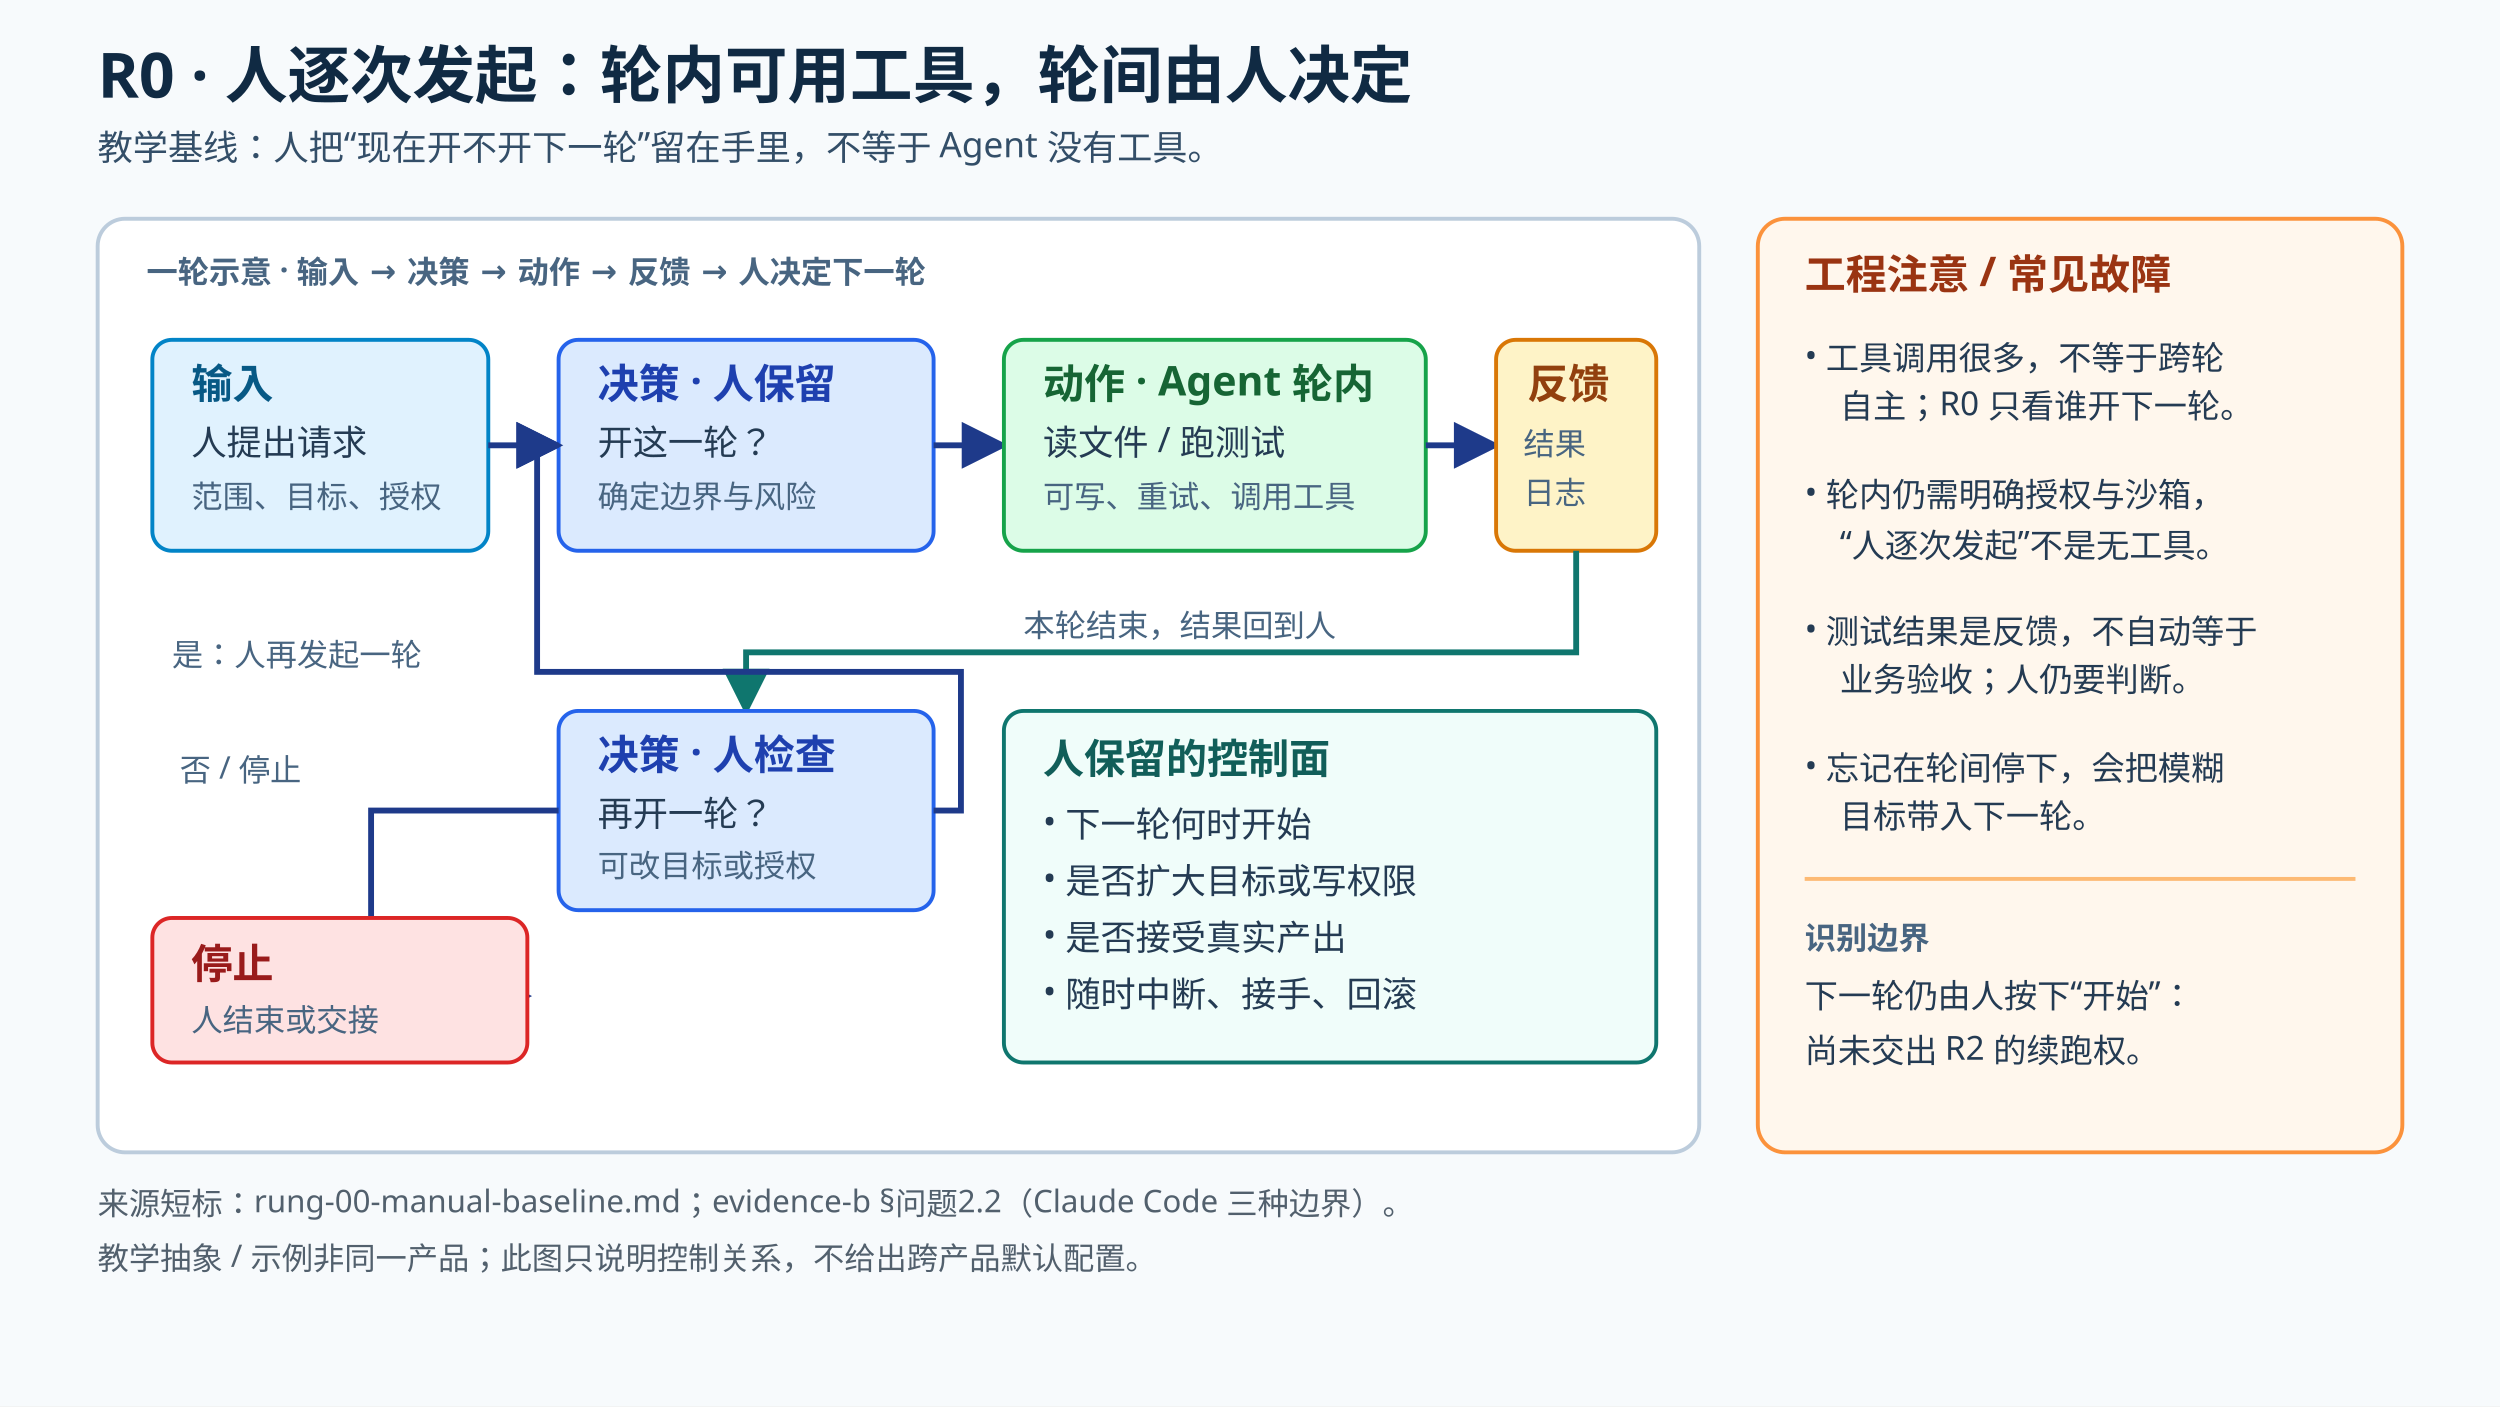
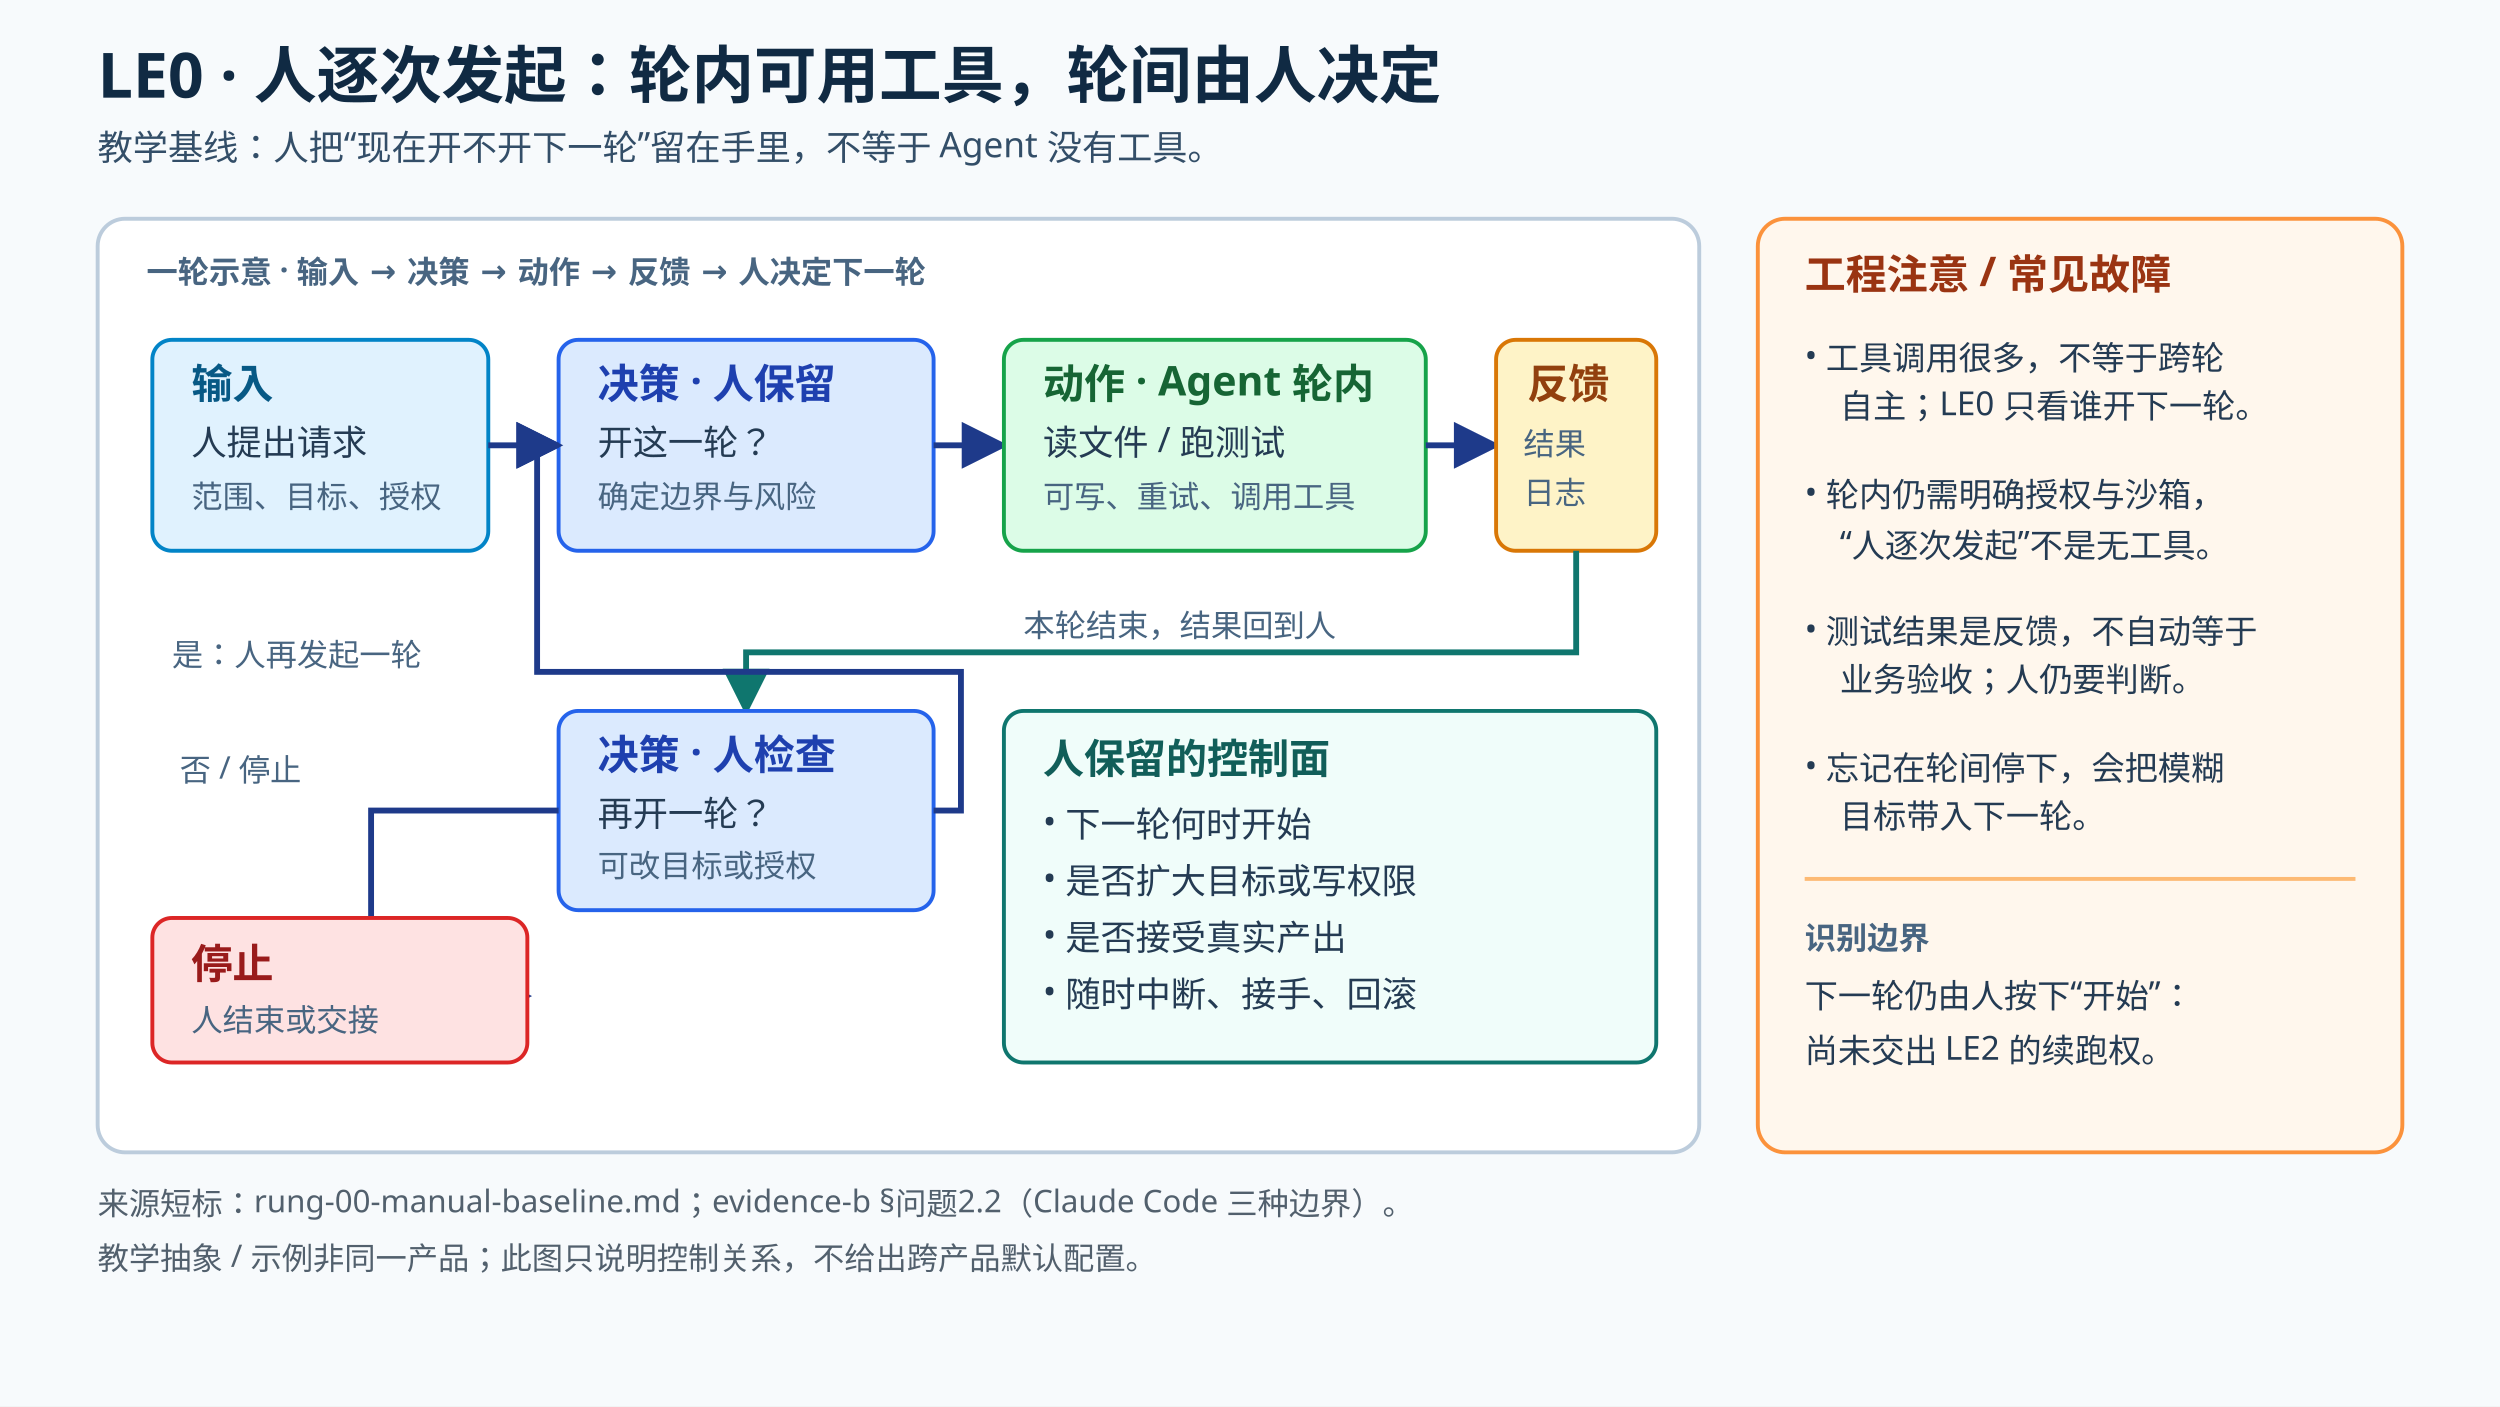
<svg xmlns="http://www.w3.org/2000/svg" width="1280" height="720" viewBox="0 0 1280 720" font-family="'PingFang SC','Microsoft YaHei',sans-serif">
  <defs>
    <marker id="arrow" viewBox="0 0 10 10" refX="9" refY="5" markerWidth="8" markerHeight="8" orient="auto-start-reverse">
      <path d="M0 0 L10 5 L0 10 z" fill="#1e3a8a" />
    </marker>
    <marker id="arrowTeal" viewBox="0 0 10 10" refX="9" refY="5" markerWidth="8" markerHeight="8" orient="auto-start-reverse">
      <path d="M0 0 L10 5 L0 10 z" fill="#0f766e" />
    </marker>
    <style>
      .title{font-size:32px;font-weight:700;fill:#102a43}.sub{font-size:18px;fill:#334e68}.label{font-size:16px;font-weight:700;fill:#486581}.cardTitle{font-size:21px;font-weight:700}.body{font-size:18px;fill:#243b53}.small{font-size:16px;fill:#486581}.note{font-size:17px;fill:#243b53}.footer{font-size:16px;fill:#52606d}
    </style>
  </defs>
  <rect width="1280" height="720" fill="#f7fafc" />
-   <text x="50" y="50" class="title">R0 · 人逐次发起：轮内可用工具，轮间由人决定</text>
+   <text x="50" y="50" class="title">LE0 · 人逐次发起：轮内可用工具，轮间由人决定</text>
  <text x="50" y="82" class="sub">教学基线：人把“现在开不开下一轮”留在手里，不等于 Agent 没有工具。</text>
  <rect x="50" y="112" width="820" height="478" rx="14" fill="#ffffff" stroke="#bcccdc" stroke-width="2" />
  <text x="75" y="145" class="label">一轮示意 · 输入 → 决策 → 动作 → 反馈 → 人决定下一轮</text>
  <rect x="78" y="174" width="172" height="108" rx="10" fill="#e0f2fe" stroke="#0284c7" stroke-width="2" />
  <text x="98" y="204" class="cardTitle" fill="#075985">输入</text>
  <text x="98" y="233" class="body">人提出请求</text>
  <text x="98" y="260" class="small">范围、目标、授权</text>
  <path d="M250 228 H286" stroke="#1e3a8a" stroke-width="3" fill="none" marker-end="url(#arrow)" />
  <rect x="286" y="174" width="192" height="108" rx="10" fill="#dbeafe" stroke="#2563eb" stroke-width="2" />
  <text x="306" y="204" class="cardTitle" fill="#1e40af">决策 · 人保留</text>
  <text x="306" y="233" class="body">开这一轮？</text>
  <text x="306" y="260" class="small">确定边界与风险</text>
  <path d="M478 228 H514" stroke="#1e3a8a" stroke-width="3" fill="none" marker-end="url(#arrow)" />
  <rect x="514" y="174" width="216" height="108" rx="10" fill="#dcfce7" stroke="#16a34a" stroke-width="2" />
  <text x="534" y="204" class="cardTitle" fill="#166534">动作 · Agent 轮内</text>
  <text x="534" y="233" class="body">读文件 / 跑测试</text>
  <text x="534" y="260" class="small">可写、重试、调用工具</text>
  <path d="M730 228 H766" stroke="#1e3a8a" stroke-width="3" fill="none" marker-end="url(#arrow)" />
  <rect x="766" y="174" width="82" height="108" rx="10" fill="#fef3c7" stroke="#d97706" stroke-width="2" />
  <text x="782" y="204" class="cardTitle" fill="#92400e">反馈</text>
  <text x="780" y="233" class="small">结果</text>
  <text x="780" y="258" class="small">日志</text>
  <path d="M807 282 V334 H382 V364" stroke="#0f766e" stroke-width="3" fill="none" marker-end="url(#arrowTeal)" />
  <text x="524" y="326" class="small" fill="#0f766e">本轮结束，结果回到人</text>
  <rect x="286" y="364" width="192" height="102" rx="10" fill="#dbeafe" stroke="#2563eb" stroke-width="2" />
  <text x="306" y="394" class="cardTitle" fill="#1e40af">决策 · 人检查</text>
  <text x="306" y="423" class="body">再开一轮？</text>
  <text x="306" y="449" class="small">可改目标或授权</text>
  <path d="M286 415 H190 V510 H270" stroke="#1e3a8a" stroke-width="3" fill="none" marker-end="url(#arrow)" />
  <text x="92" y="400" class="small">否 / 停止</text>
  <rect x="78" y="470" width="192" height="74" rx="10" fill="#fee2e2" stroke="#dc2626" stroke-width="2" />
  <text x="98" y="501" class="cardTitle" fill="#991b1b">停止</text>
  <text x="98" y="528" class="small">人结束或交接</text>
  <path d="M478 415 H492 V344 H275 V228 H286" stroke="#1e3a8a" stroke-width="3" fill="none" marker-end="url(#arrow)" />
  <text x="88" y="341" class="small" fill="#1e3a8a">是：人再发起一轮</text>
  <rect x="514" y="364" width="334" height="180" rx="10" fill="#f0fdfa" stroke="#0f766e" stroke-width="2" />
  <text x="534" y="396" class="cardTitle" fill="#115e59">人保留的控制面</text>
  <text x="534" y="427" class="body">• 下一轮何时开始</text>
  <text x="534" y="456" class="body">• 是否扩大目标或写权限</text>
  <text x="534" y="485" class="body">• 是否接受真实产出</text>
  <text x="534" y="514" class="body">• 随时中断、接手、回滚</text>
  <rect x="900" y="112" width="330" height="478" rx="14" fill="#fff7ed" stroke="#fb923c" stroke-width="2" />
  <text x="924" y="148" class="cardTitle" fill="#9a3412">工程注意 / 常见故障</text>
  <text x="924" y="188" class="note">• 工具调用很多，不等于跨轮</text>
-   <text x="942" y="214" class="note">  自主；R0 只看谁开下一轮。</text>
+   <text x="942" y="214" class="note">  自主；LE0 只看谁开下一轮。</text>
  <text x="924" y="258" class="note">• 轮内仍需明确授权与沙箱，</text>
  <text x="942" y="284" class="note">  “人逐次发起”不是无工具。</text>
  <text x="924" y="328" class="note">• 测试结果是反馈，不自动等于</text>
  <text x="942" y="354" class="note">  业务验收；人仍要判断。</text>
  <text x="924" y="398" class="note">• 忘记在轮间停下，会把模糊</text>
  <text x="942" y="424" class="note">  目标带入下一轮。</text>
  <line x1="924" y1="450" x2="1206" y2="450" stroke="#fdba74" stroke-width="2" />
  <text x="924" y="486" class="label">识别边界</text>
  <text x="924" y="516" class="note">下一轮仍由人按下“开始”：</text>
-   <text x="924" y="544" class="note">尚未交出 R2 的续跑权。</text>
+   <text x="924" y="544" class="note">尚未交出 LE2 的续跑权。</text>
  <text x="50" y="622" class="footer">来源短标：rung-00-manual-baseline.md；evidence-b §问题2.2（Claude Code 三种边界）。</text>
  <text x="50" y="650" class="footer">教学抽象 / 示例非同一产品；此图只说明控制关系，不给出跨产品默认配置。</text>
</svg>
